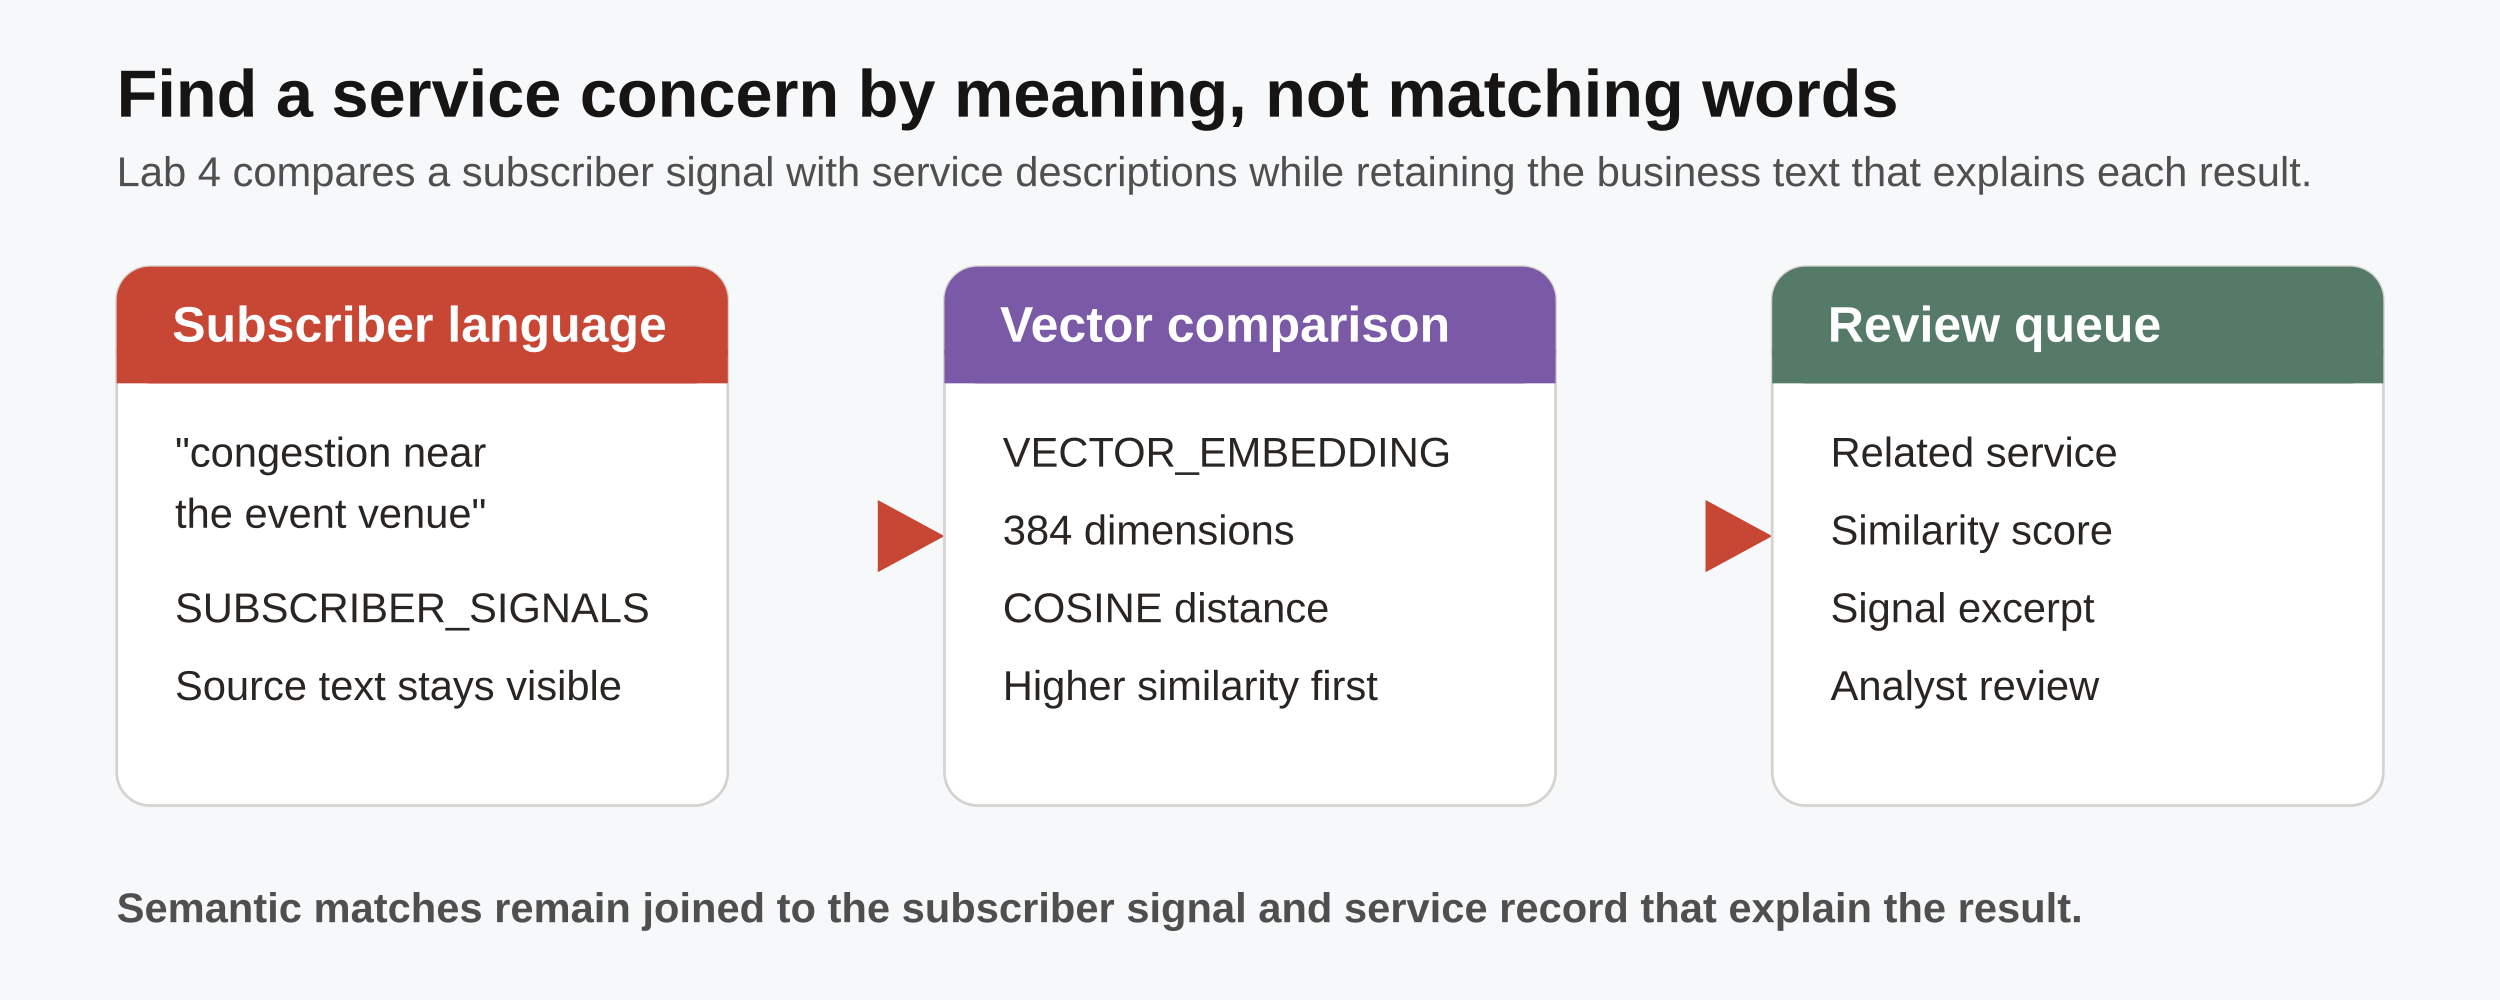
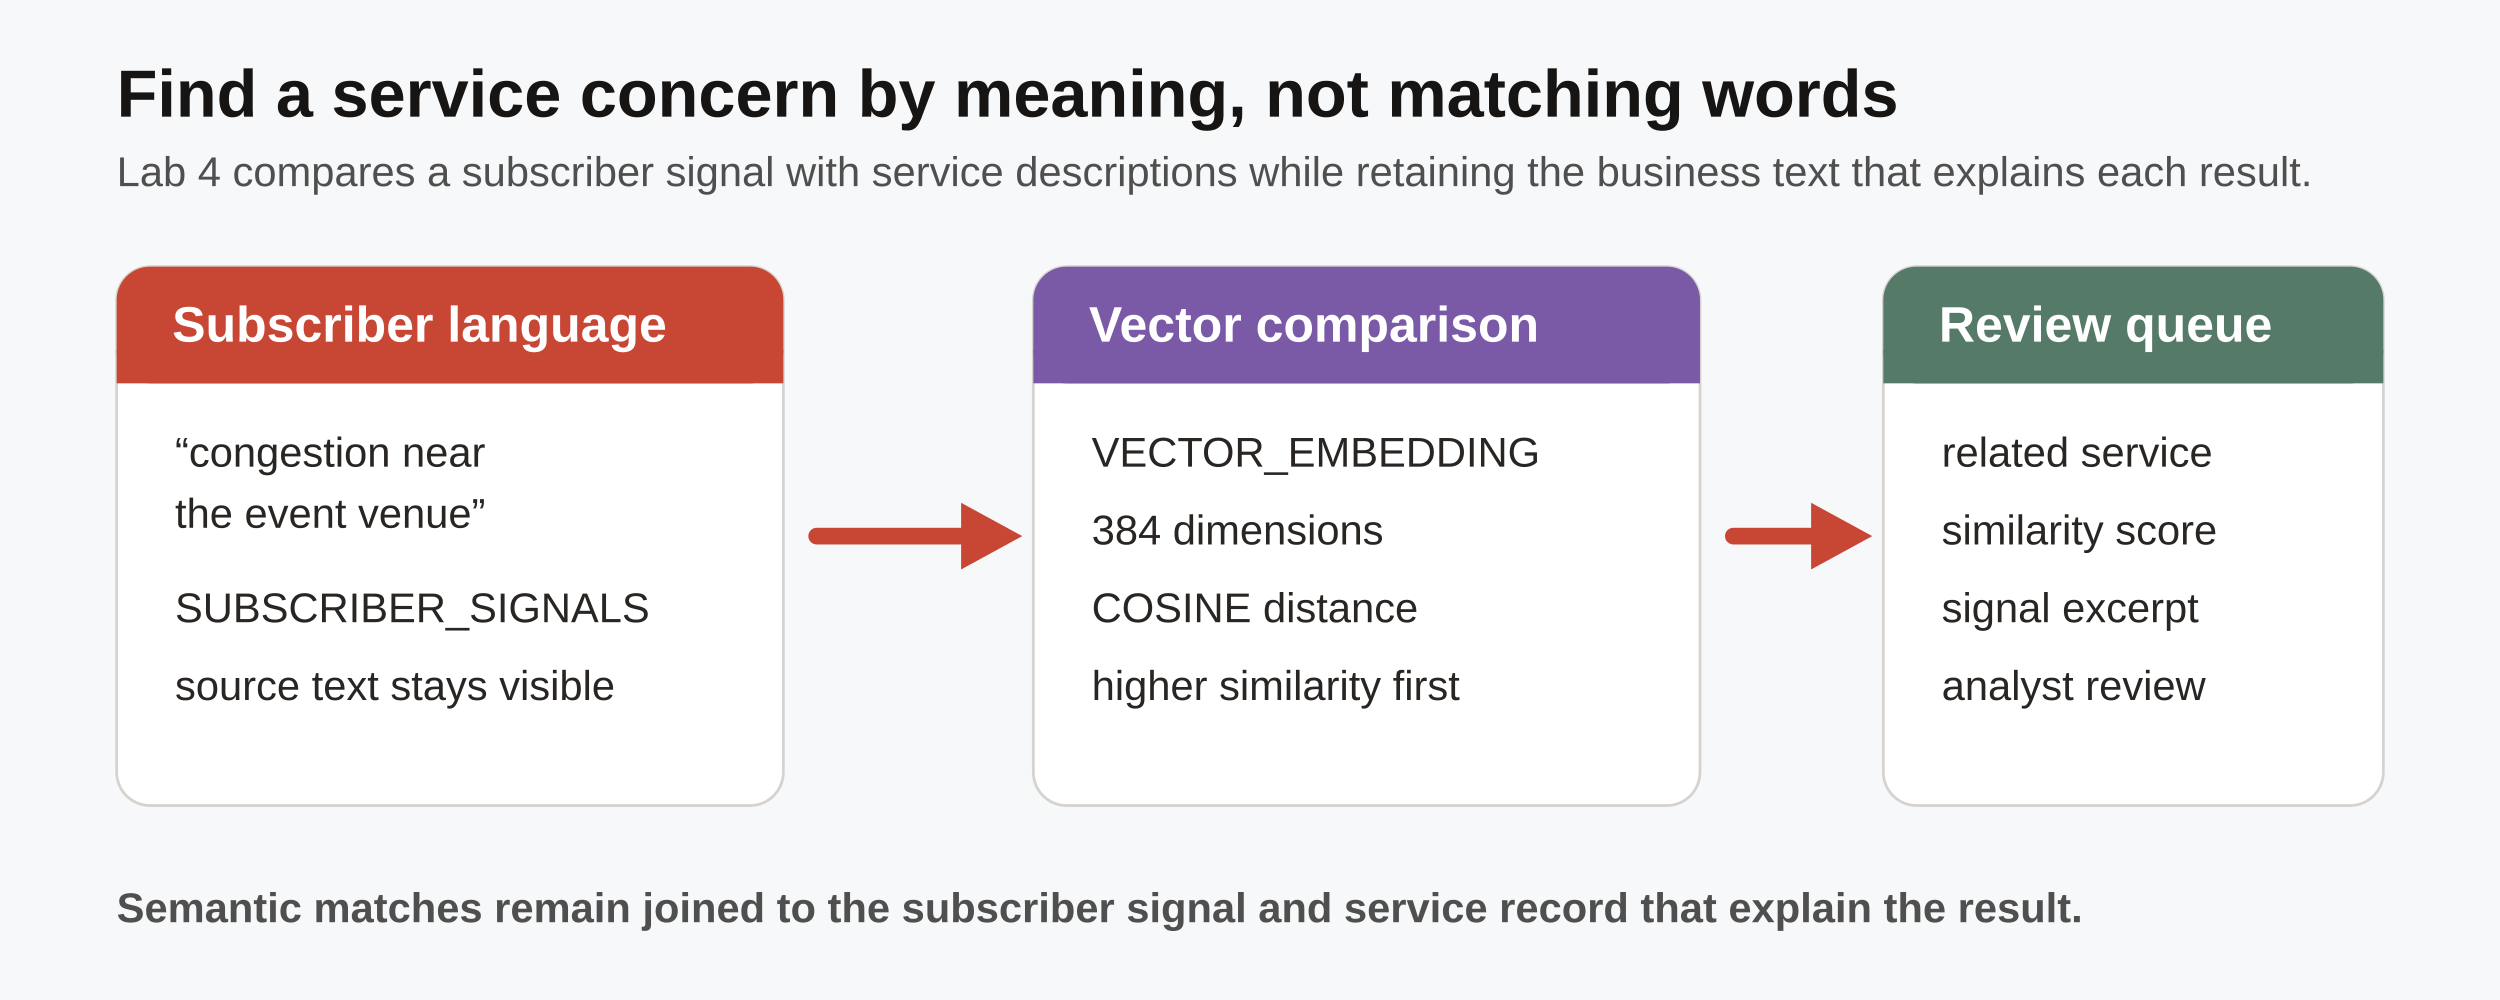
<svg xmlns="http://www.w3.org/2000/svg" width="900" height="360" viewBox="0 0 900 360" role="img" aria-labelledby="title desc">
  <style>.title{font:700 24px Arial,sans-serif;fill:#161513}.sub{font:15px Arial,sans-serif;fill:#4f4f4f}.head{font:700 18px Arial,sans-serif;fill:#fff}.item{font:15px Arial,sans-serif;fill:#292522}.foot{font:600 15px Arial,sans-serif;fill:#4f4f4f}</style>
  <rect width="900" height="360" fill="#f7f8f9" />
  <text x="42" y="42" class="title">Find a service concern by meaning, not matching words</text>
  <text x="42" y="67" class="sub">Lab 4 compares a subscriber signal with service descriptions while retaining the business text that explains each result.</text>
-   <rect x="42" y="96" width="220" height="194" rx="12" fill="#fff" stroke="#d6d3cf" />
-   <rect x="42" y="96" width="220" height="42" rx="12" fill="#c74634" />
-   <rect x="42" y="126" width="220" height="12" fill="#c74634" />
+   <rect x="42" y="96" width="240" height="194" rx="12" fill="#fff" stroke="#d6d3cf" />
+   <rect x="42" y="96" width="240" height="42" rx="12" fill="#c74634" />
+   <rect x="42" y="126" width="240" height="12" fill="#c74634" />
  <text x="62" y="123" class="head">Subscriber language</text>
-   <text x="63" y="168" class="item">"congestion near</text>
-   <text x="63" y="190" class="item">the event venue"</text>
+   <text x="63" y="168" class="item">“congestion near</text>
+   <text x="63" y="190" class="item">the event venue”</text>
  <text x="63" y="224" class="item">SUBSCRIBER_SIGNALS</text>
-   <text x="63" y="252" class="item">Source text stays visible</text>
-   <path d="M282 193h34v-13l24 13-24 13v-13h-34z" fill="#c74634" />
-   <rect x="340" y="96" width="220" height="194" rx="12" fill="#fff" stroke="#d6d3cf" />
-   <rect x="340" y="96" width="220" height="42" rx="12" fill="#7a5aa6" />
-   <rect x="340" y="126" width="220" height="12" fill="#7a5aa6" />
-   <text x="360" y="123" class="head">Vector comparison</text>
-   <text x="361" y="168" class="item">VECTOR_EMBEDDING</text>
-   <text x="361" y="196" class="item">384 dimensions</text>
-   <text x="361" y="224" class="item">COSINE distance</text>
-   <text x="361" y="252" class="item">Higher similarity first</text>
-   <path d="M580 193h34v-13l24 13-24 13v-13h-34z" fill="#c74634" />
-   <rect x="638" y="96" width="220" height="194" rx="12" fill="#fff" stroke="#d6d3cf" />
-   <rect x="638" y="96" width="220" height="42" rx="12" fill="#557a68" />
-   <rect x="638" y="126" width="220" height="12" fill="#557a68" />
-   <text x="658" y="123" class="head">Review queue</text>
-   <text x="659" y="168" class="item">Related service</text>
-   <text x="659" y="196" class="item">Similarity score</text>
-   <text x="659" y="224" class="item">Signal excerpt</text>
-   <text x="659" y="252" class="item">Analyst review</text>
+   <text x="63" y="252" class="item">source text stays visible</text>
+   <line x1="294" y1="193" x2="346" y2="193" stroke="#c74634" stroke-width="6" stroke-linecap="round" />
+   <path d="M346 181 L368 193 L346 205 Z" fill="#c74634" />
+   <rect x="372" y="96" width="240" height="194" rx="12" fill="#fff" stroke="#d6d3cf" />
+   <rect x="372" y="96" width="240" height="42" rx="12" fill="#7a5aa6" />
+   <rect x="372" y="126" width="240" height="12" fill="#7a5aa6" />
+   <text x="392" y="123" class="head">Vector comparison</text>
+   <text x="393" y="168" class="item">VECTOR_EMBEDDING</text>
+   <text x="393" y="196" class="item">384 dimensions</text>
+   <text x="393" y="224" class="item">COSINE distance</text>
+   <text x="393" y="252" class="item">higher similarity first</text>
+   <line x1="624" y1="193" x2="652" y2="193" stroke="#c74634" stroke-width="6" stroke-linecap="round" />
+   <path d="M652 181 L674 193 L652 205 Z" fill="#c74634" />
+   <rect x="678" y="96" width="180" height="194" rx="12" fill="#fff" stroke="#d6d3cf" />
+   <rect x="678" y="96" width="180" height="42" rx="12" fill="#557a68" />
+   <rect x="678" y="126" width="180" height="12" fill="#557a68" />
+   <text x="698" y="123" class="head">Review queue</text>
+   <text x="699" y="168" class="item">related service</text>
+   <text x="699" y="196" class="item">similarity score</text>
+   <text x="699" y="224" class="item">signal excerpt</text>
+   <text x="699" y="252" class="item">analyst review</text>
  <text x="42" y="332" class="foot">Semantic matches remain joined to the subscriber signal and service record that explain the result.</text>
</svg>
